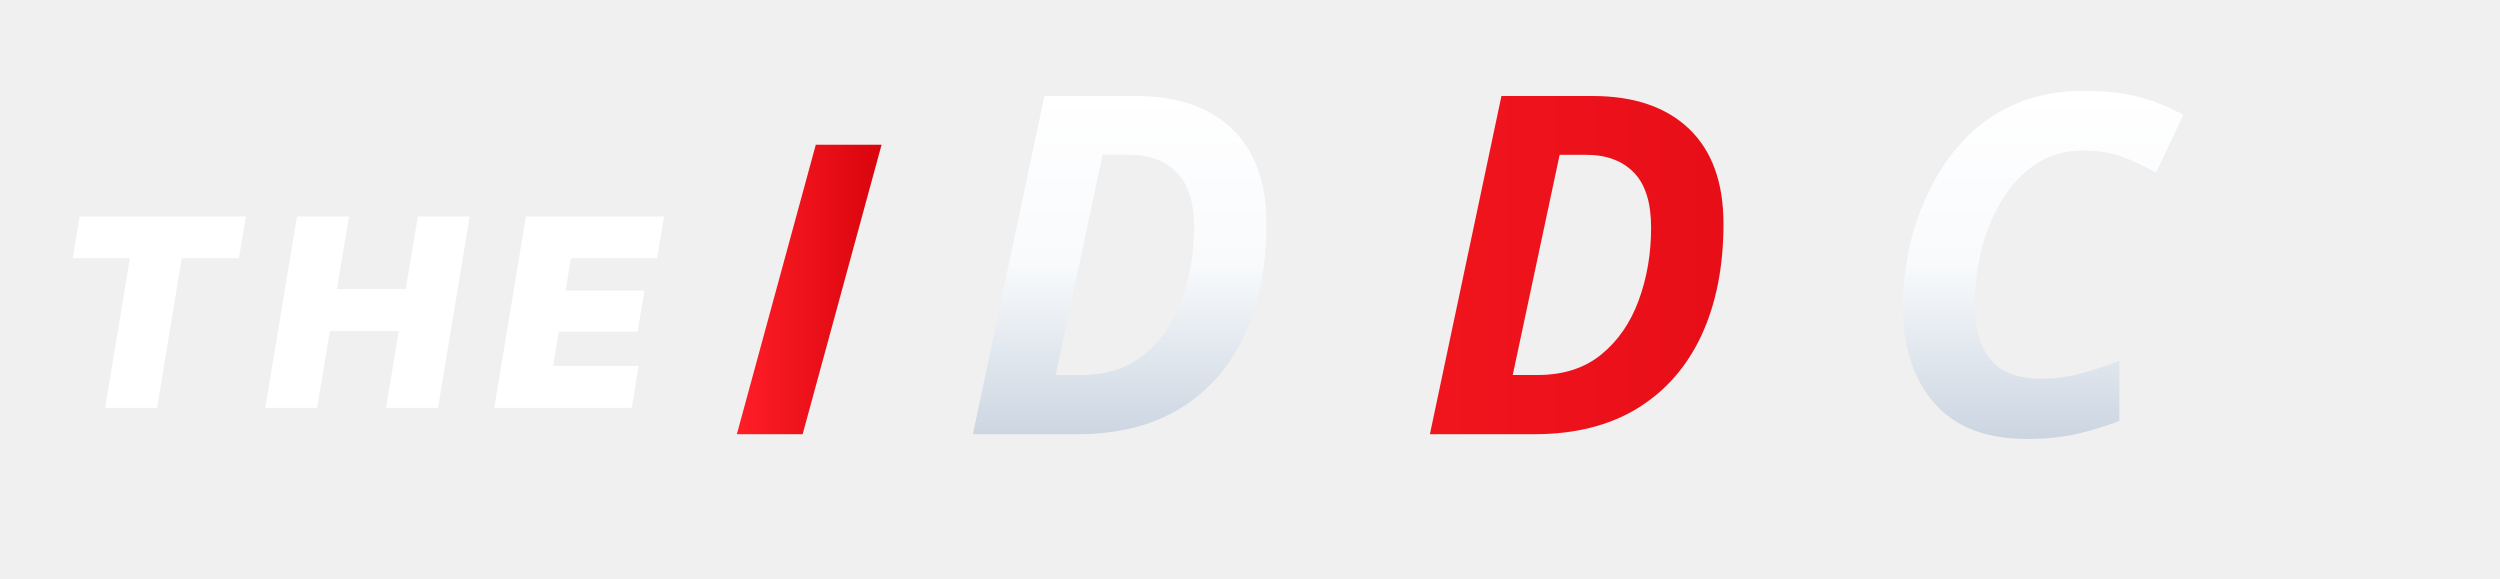
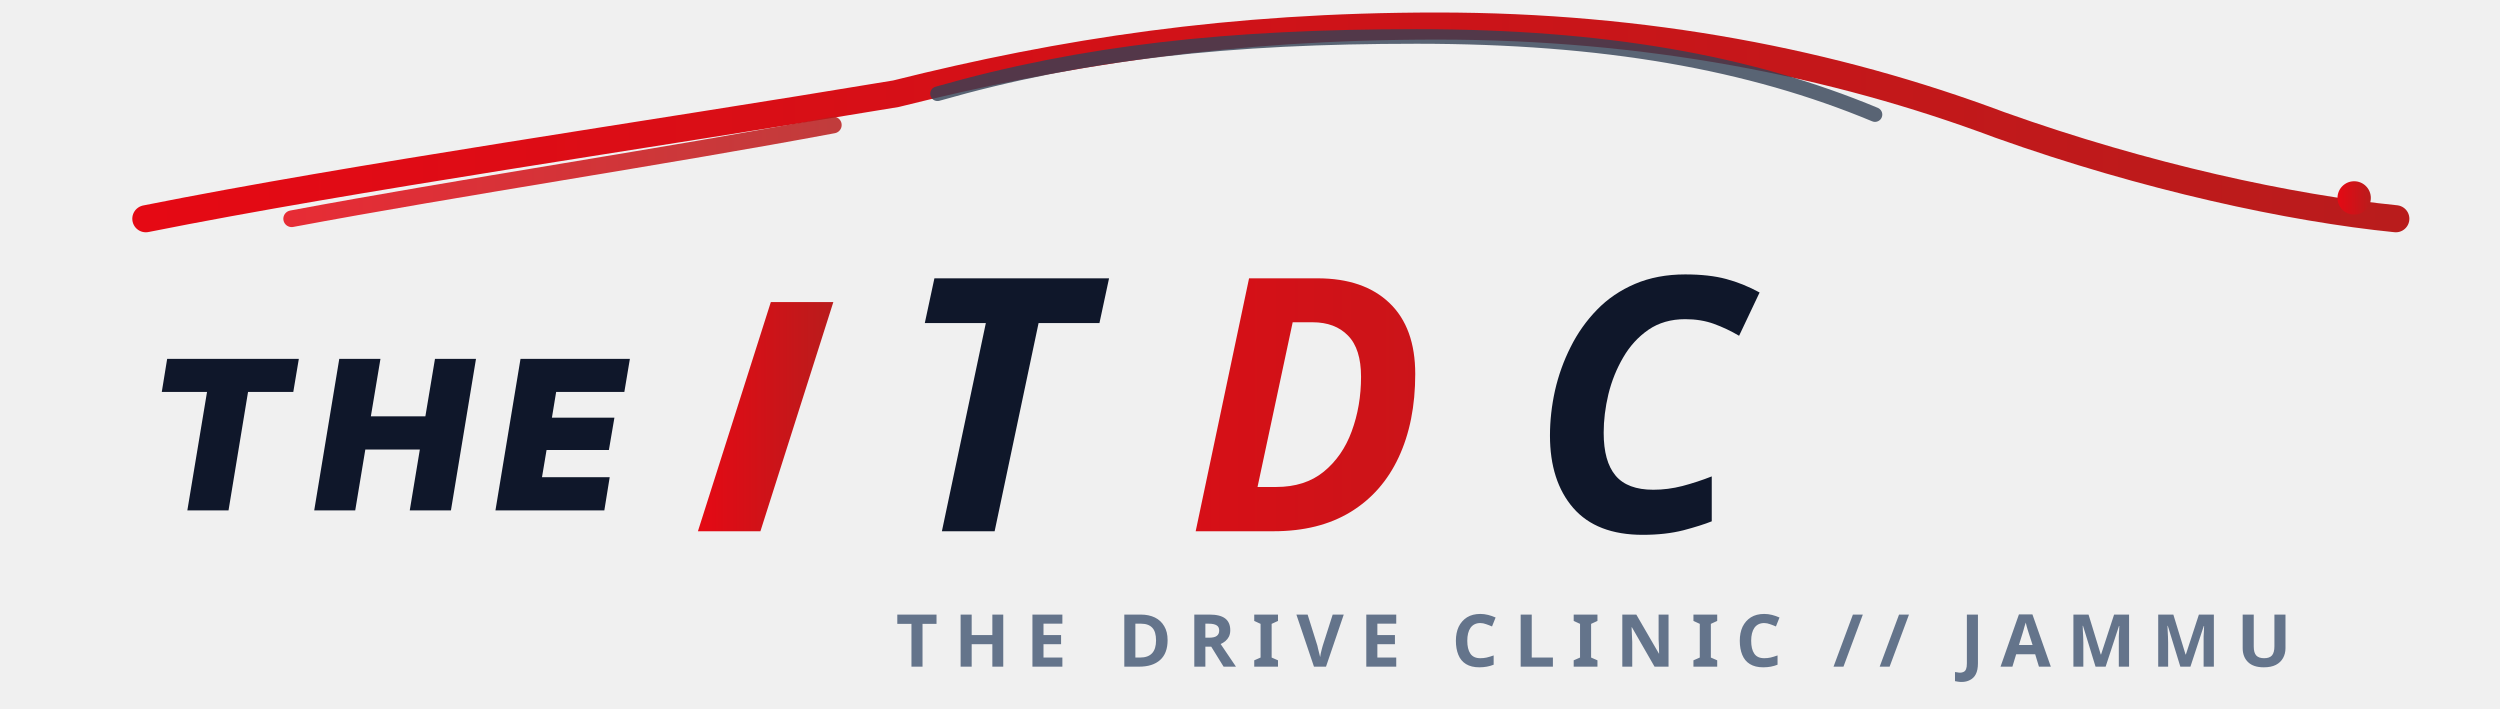
- <svg xmlns="http://www.w3.org/2000/svg" viewBox="0 0 190 44" width="190" height="44" fill="none" aria-label="THE DDC">
+ <svg xmlns="http://www.w3.org/2000/svg" viewBox="0 0 240 68" width="240" height="68" fill="none" aria-label="THE TDC">
  <defs>
-     <linearGradient id="redGlow" x1="0%" y1="0%" x2="100%" y2="0%">
-       <stop offset="0%" stop-color="#FF1E27" />
-       <stop offset="100%" stop-color="#D9040D" />
+     <linearGradient id="redGlowWhite" x1="0%" y1="0%" x2="100%" y2="0%">
+       <stop offset="0%" stop-color="#E50914" />
+       <stop offset="100%" stop-color="#B91C1C" />
    </linearGradient>
-     <linearGradient id="silverGloss" x1="0%" y1="0%" x2="0%" y2="100%">
-       <stop offset="0%" stop-color="#FFFFFF" />
-       <stop offset="50%" stop-color="#F8FAFC" />
-       <stop offset="100%" stop-color="#CBD5E1" />
-     </linearGradient>
-     <filter id="textGlow" x="-20%" y="-20%" width="140%" height="140%">
-       <feGaussianBlur stdDeviation="2" result="blur" />
-       <feComposite in="SourceGraphic" in2="blur" operator="over" />
-     </filter>
  </defs>
-   <text x="4" y="31" font-family="'Montserrat', 'Inter', system-ui, -apple-system, sans-serif" font-size="20" font-weight="900" font-style="italic" letter-spacing="0.12em" fill="#FFFFFF">THE</text>
-   <polygon points="62,11 67,11 61,33 56,33" fill="url(#redGlow)" />
-   <text x="73" y="33" font-family="'Impact', 'Arial Black', sans-serif" font-size="36" font-weight="900" font-style="italic" letter-spacing="0.04em">
-     <tspan fill="url(#silverGloss)">D</tspan>
-     <tspan fill="url(#redGlow)" dx="1">D</tspan>
-     <tspan fill="url(#silverGloss)" dx="1">C</tspan>
+   <path d="M 14 21 C 34 17, 62 13, 86 9 C 102 5, 118 2.5, 138 2.5 C 158 2.5, 176 6, 192 12 C 206 17, 220 20, 230 21" stroke="url(#redGlowWhite)" stroke-width="2.6" stroke-linecap="round" fill="none" />
+   <path d="M 90 9 C 104 5, 118 3.5, 136 3.5 C 154 3.5, 168 6, 180 11" stroke="#334155" stroke-width="1.4" stroke-linecap="round" fill="none" opacity="0.8" />
+   <path d="M 28 21 C 44 18, 64 15, 80 12" stroke="url(#redGlowWhite)" stroke-width="1.6" stroke-linecap="round" opacity="0.85" />
+   <circle cx="226" cy="19" r="1.6" fill="url(#redGlowWhite)" />
+   <text x="14" y="49" font-family="'Montserrat', 'Inter', system-ui, sans-serif" font-size="20" font-weight="900" font-style="italic" letter-spacing="0.12em" fill="#0F172A">THE</text>
+   <polygon points="74,29 80,29 73,51 67,51" fill="url(#redGlowWhite)" />
+   <text x="86" y="51" font-family="'Impact', 'Arial Black', sans-serif" font-size="34" font-weight="900" font-style="italic" letter-spacing="0.04em">
+     <tspan fill="#0F172A">T</tspan>
+     <tspan fill="url(#redGlowWhite)" dx="1">D</tspan>
+     <tspan fill="#0F172A" dx="1">C</tspan>
  </text>
-   <line x1="73" y1="39" x2="158" y2="39" stroke="url(#redGlow)" stroke-width="2.5" stroke-linecap="round" />
+   <line x1="86" y1="56" x2="174" y2="56" stroke="url(#redGlowWhite)" stroke-width="2.5" stroke-linecap="round" />
+   <text x="86" y="64" font-family="'Space Grotesk', system-ui, sans-serif" font-size="7" font-weight="800" letter-spacing="0.22em" fill="#64748B">THE DRIVE CLINIC // JAMMU</text>
</svg>
